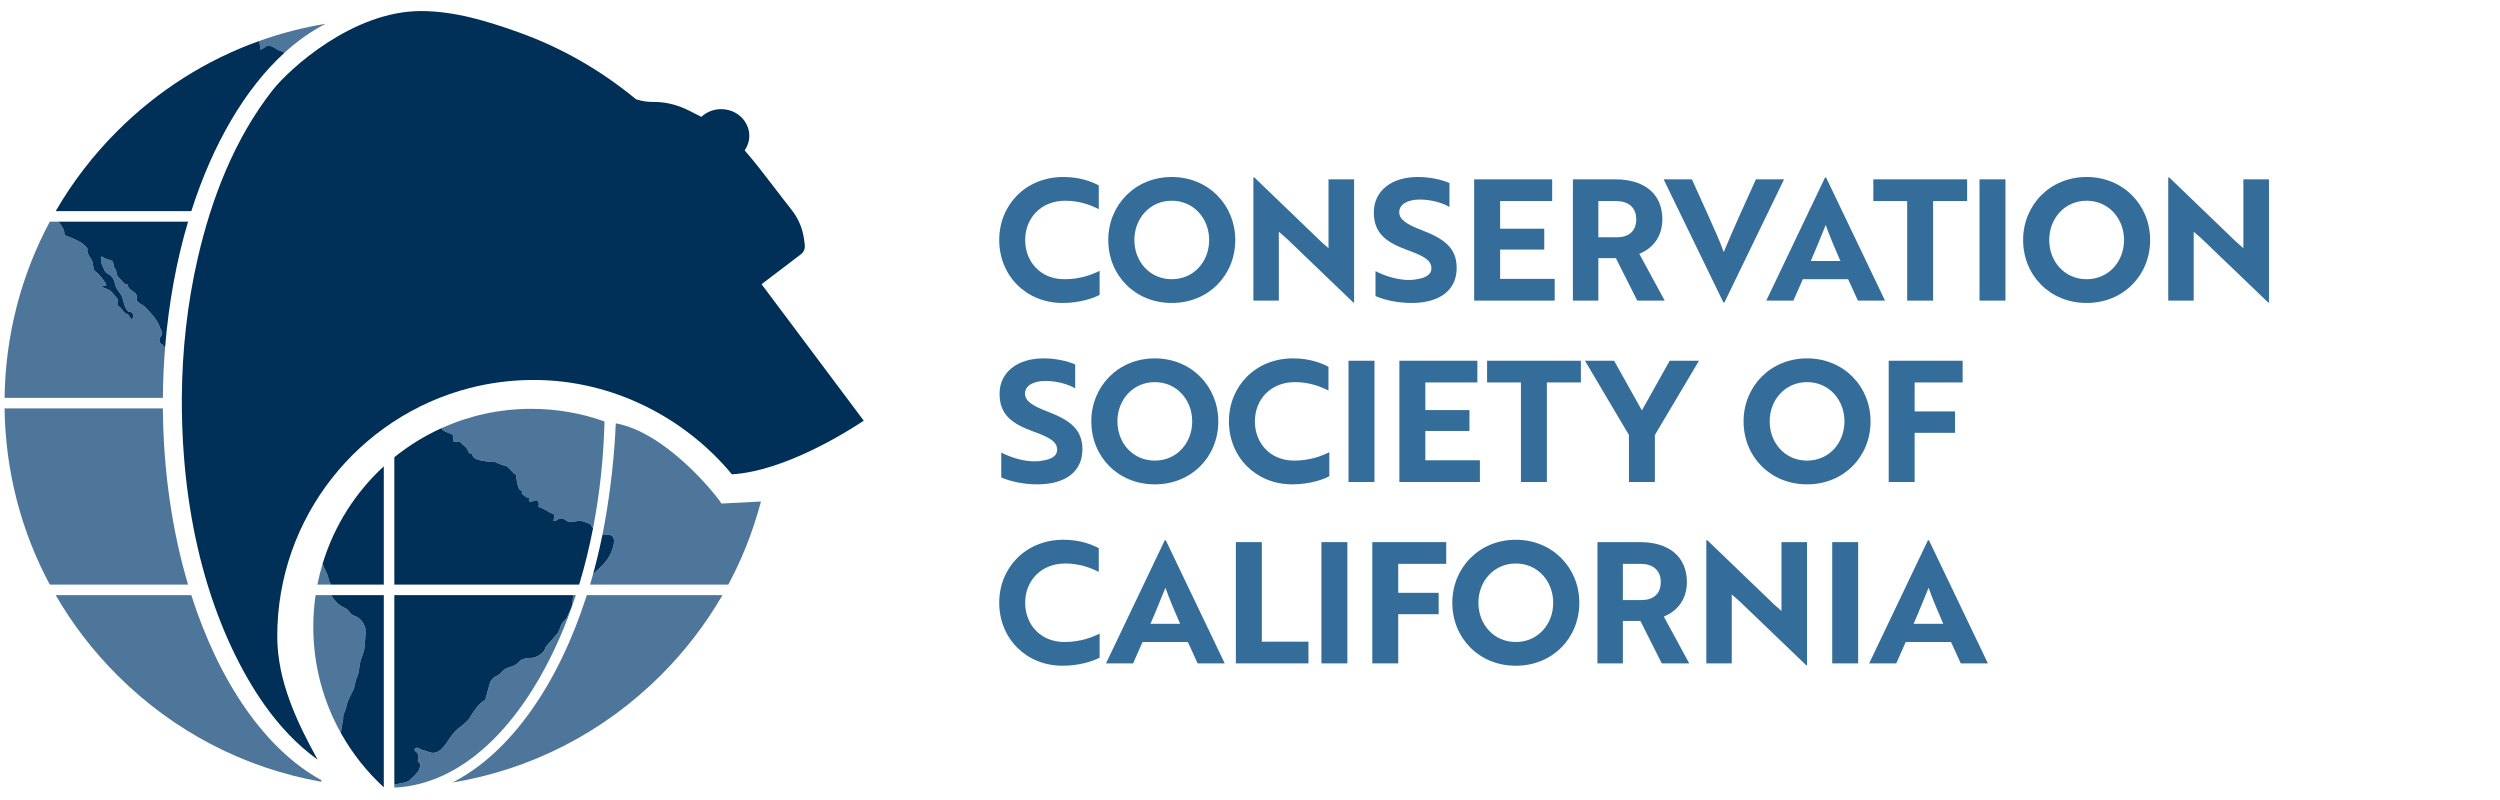
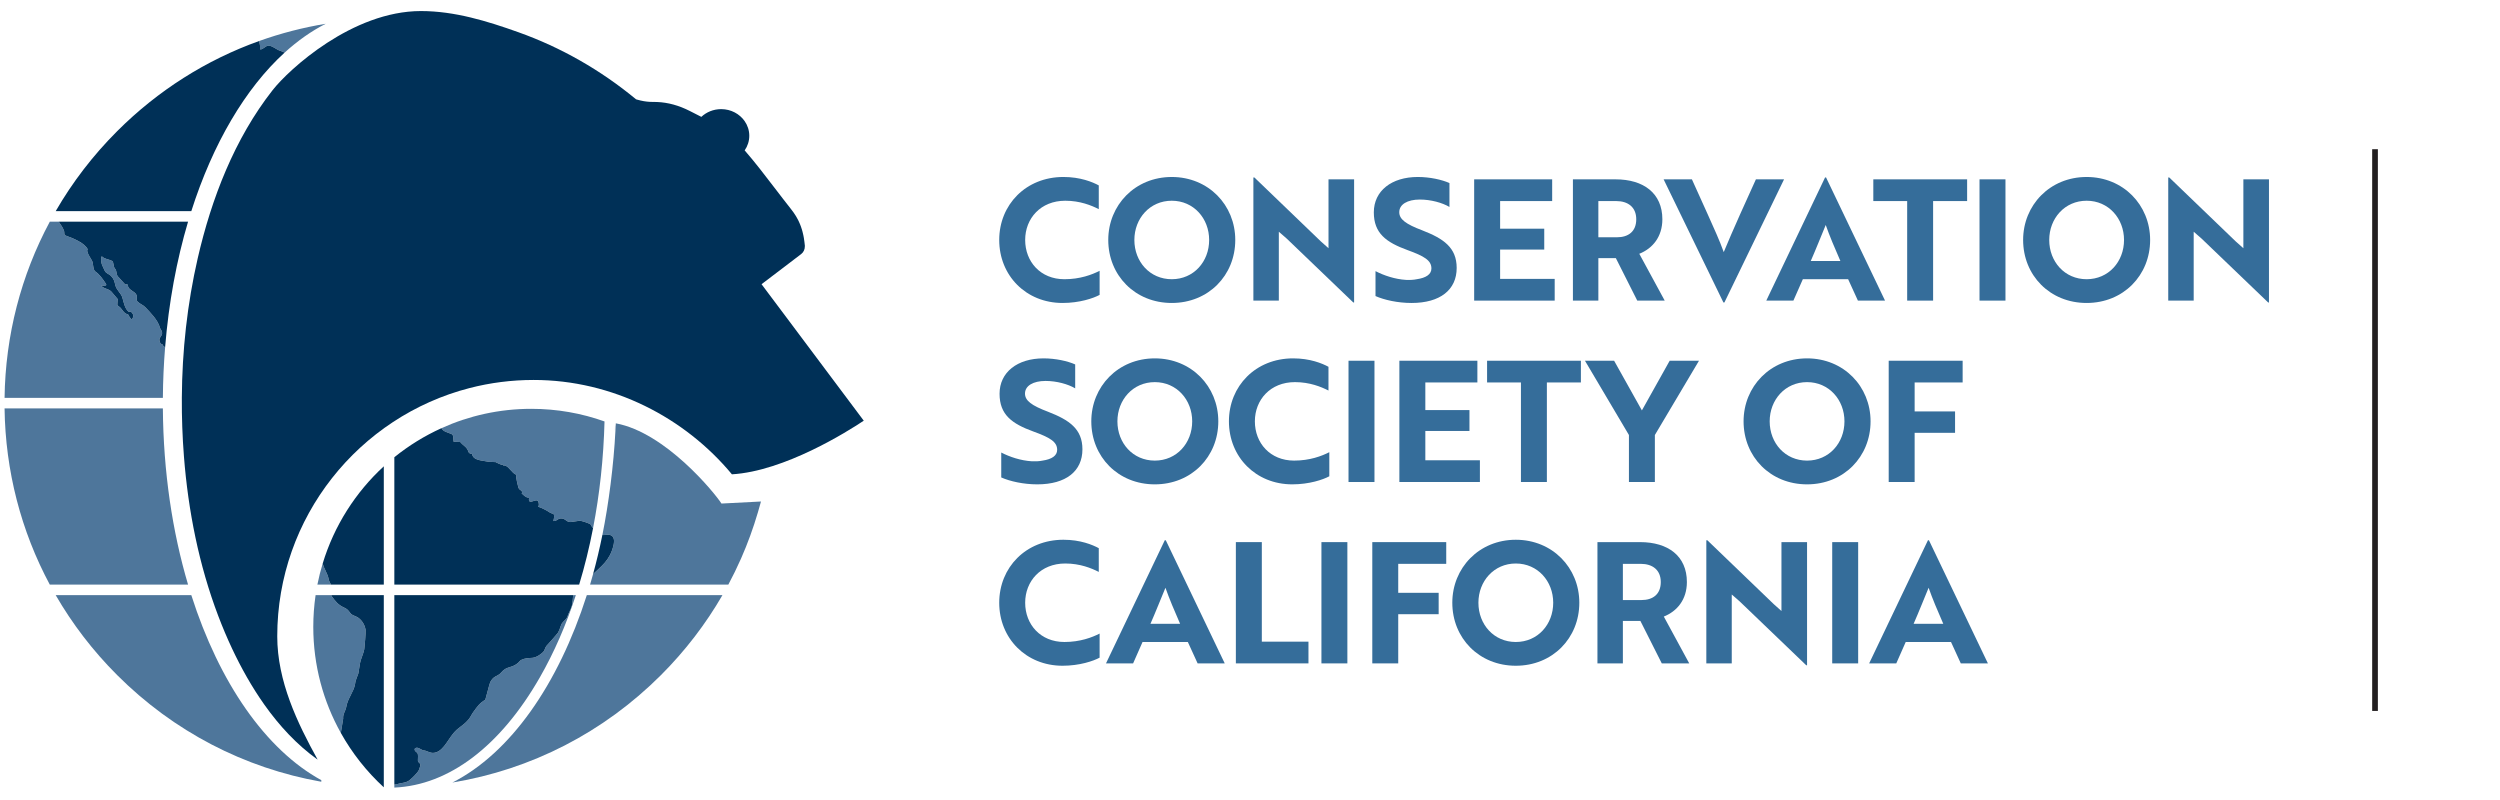
<svg xmlns="http://www.w3.org/2000/svg" width="100%" height="100%" viewBox="0 0 913 292" version="1.1" xml:space="preserve" style="fill-rule:evenodd;clip-rule:evenodd;stroke-miterlimit:10;">
  <g id="Layer-1" transform="matrix(4.16667,0,0,4.16667,256.458,0)">
+     <g transform="matrix(0,1,1,0,171.232,37.694)">
+       <path d="M-24.616,-24.616L24.616,-24.616" style="fill:none;fill-rule:nonzero;stroke:rgb(35,31,32);stroke-width:0.5px;" />
+     </g>
    <g>
      <g transform="matrix(-0.995015,0.0997281,0.0997281,0.995015,-7.58362,37.726)">
        <path d="M0.024,-0.44C0.042,-0.303 0.063,-0.169 0.083,-0.031C0.063,-0.022 0.044,-0.009 0.024,0.001C0.003,-0.135 -0.018,-0.27 -0.037,-0.405C-0.017,-0.416 0.003,-0.429 0.024,-0.44" style="fill:rgb(228,229,233);fill-rule:nonzero;" />
      </g>
      <g transform="matrix(0.570119,0.821562,0.821562,-0.570119,-23.5572,55.3331)">
        <path d="M11.835,-6.192C14.831,0.118 15.787,7.186 14.52,14.197C13.987,17.149 13.079,19.973 11.835,22.617L5.057,12.851C10.094,6.3 12.606,-0.578 11.835,-6.192" style="fill:rgb(78,118,155);fill-rule:nonzero;" />
      </g>
      <g transform="matrix(1,0,0,1,-44.7823,68.5185)">
        <path d="M0,-16.357L-11.887,-16.357C-10.424,-13.827 -8.623,-11.471 -6.5,-9.35C-1.558,-4.407 4.65,-1.192 11.393,0C11.39,-0.036 11.391,-0.084 11.395,-0.138C6.515,-2.81 2.447,-8.686 0,-16.357" style="fill:rgb(78,118,155);fill-rule:nonzero;" />
      </g>
      <g transform="matrix(-1,0,0,1,-58.942,51.2383)">
        <path d="M-11.667,-15.442L2.208,-15.442C2.135,-9.967 0.766,-4.702 -1.756,0L-13.875,0C-12.5,-4.634 -11.709,-9.88 -11.667,-15.442" style="fill:rgb(78,118,155);fill-rule:nonzero;" />
      </g>
      <g transform="matrix(1,0,0,1,-47.0787,23.8567)">
        <path d="M0,6.59C-0.116,6.509 -0.203,6.426 -0.219,6.335C-0.401,6.32 -0.511,6.09 -0.5,5.913C-0.487,5.694 -0.276,5.589 -0.263,5.372C-0.248,5.111 -0.408,5.04 -0.44,4.899C-0.641,4.164 -1.297,3.544 -1.718,3.085C-1.909,2.876 -2.229,2.777 -2.421,2.57C-2.573,2.406 -2.418,2.218 -2.507,1.997C-2.666,1.635 -3.293,1.565 -3.263,1.098C-3.443,1.051 -3.421,1.033 -3.485,1.088C-3.733,0.824 -3.921,0.602 -4.13,0.382C-4.3,0.2 -4.216,-0.125 -4.387,-0.304C-4.558,-0.483 -4.489,-0.907 -4.644,-0.987C-4.976,-1.151 -5.301,-1.139 -5.547,-1.392C-5.612,-1.32 -5.601,-1.204 -5.605,-1.146C-5.634,-0.747 -5.451,-0.494 -5.311,-0.164C-5.188,0.127 -4.924,0.138 -4.735,0.339C-4.47,0.619 -4.442,0.814 -4.363,1.145C-4.25,1.594 -3.858,1.828 -3.742,2.242C-3.61,2.717 -3.519,3.229 -3.169,3.486C-2.996,3.341 -2.774,3.688 -2.784,3.843C-2.79,3.942 -2.882,4.132 -2.943,4.128C-2.983,4.125 -3.233,3.771 -3.25,3.69C-3.613,3.665 -3.781,3.192 -3.995,3.045C-4.111,2.959 -4.133,2.957 -4.188,2.858C-4.177,2.691 -4.167,2.523 -4.156,2.356C-4.364,2.131 -4.514,1.91 -4.704,1.708C-4.97,1.424 -5.417,1.461 -5.602,1.166C-5.5,1.171 -5.027,1.262 -5.188,1.015C-5.46,0.598 -5.765,0.177 -6.104,-0.048C-6.333,-0.2 -6.282,-0.728 -6.386,-0.958C-6.544,-1.303 -6.716,-1.419 -6.825,-1.857C-6.822,-1.901 -6.818,-1.944 -6.815,-1.988C-6.802,-1.987 -6.788,-1.987 -6.774,-1.987C-7.035,-2.558 -8.029,-2.96 -8.729,-3.215C-8.885,-3.269 -8.808,-3.475 -8.856,-3.621C-8.976,-3.963 -9.183,-4.183 -9.327,-4.426L-10.106,-4.426C-12.629,0.277 -13.998,5.541 -14.071,11.016L-0.196,11.016C-0.185,9.515 -0.117,8.039 0,6.59" style="fill:rgb(78,118,155);fill-rule:nonzero;" />
      </g>
      <g transform="matrix(1,0,0,1,-38.0069,2.6909)">
        <path d="M0,1.309C0.272,1.3 0.71,1.641 0.864,1.7C1.047,1.771 1.228,1.844 1.407,1.917C2.546,0.88 3.75,0.03 5.006,-0.608C3.01,-0.279 1.06,0.227 -0.826,0.902C-0.76,1.178 -0.728,1.458 -0.736,1.646C-0.441,1.636 -0.293,1.319 0,1.309" style="fill:rgb(78,118,155);fill-rule:nonzero;" />
      </g>
      <g transform="matrix(1,0,0,1,-30.1881,62.2846)">
        <path d="M0,-8.168C-0.268,-8.339 -0.487,-8.315 -0.669,-8.565C-0.867,-8.84 -0.972,-8.935 -1.231,-9.044C-1.75,-9.284 -1.982,-9.609 -2.285,-10.023C-2.308,-10.055 -2.322,-10.089 -2.333,-10.123L-3.701,-10.123C-3.833,-9.215 -3.903,-8.288 -3.903,-7.343C-3.903,-3.967 -3.025,-0.797 -1.489,1.955C-1.419,1.535 -1.35,1.116 -1.282,0.697C-1.324,0.307 -1.074,0.027 -1.015,-0.312C-0.878,-1.115 -0.363,-1.61 -0.241,-2.331C-0.229,-2.395 -0.219,-2.458 -0.208,-2.522C-0.183,-2.671 -0.027,-3.044 0.046,-3.254C0.098,-3.564 0.149,-3.874 0.2,-4.184C0.249,-4.482 0.512,-5.041 0.566,-5.38C0.602,-5.593 0.703,-6.851 0.681,-7.088C0.585,-7.609 0.321,-7.949 0,-8.168" style="fill:rgb(78,118,155);fill-rule:nonzero;" />
      </g>
      <g transform="matrix(1,0,0,1,-22.0108,44.1003)">
        <path d="M0,-6.074C0.263,-5.979 0.166,-5.663 0.219,-5.383C0.415,-5.374 0.61,-5.365 0.806,-5.356C1.157,-4.934 1.354,-4.991 1.542,-4.454C1.574,-4.366 1.735,-4.316 1.841,-4.311C1.915,-3.712 2.799,-3.744 3.352,-3.617C3.533,-3.611 3.715,-3.605 3.896,-3.599C4.034,-3.533 4.348,-3.352 4.558,-3.346C4.556,-3.333 4.554,-3.319 4.553,-3.305C4.594,-3.304 4.636,-3.303 4.677,-3.302C5.015,-3.291 5.357,-2.589 5.701,-2.494C5.666,-2.245 5.84,-1.57 5.91,-1.338C5.983,-1.128 6.253,-1.123 6.221,-0.914C6.207,-0.9 6.191,-0.886 6.177,-0.872C6.352,-0.684 6.557,-0.497 6.833,-0.45C6.726,0.149 7.289,-0.28 7.51,-0.243C7.686,-0.214 7.711,0.123 7.679,0.214C7.668,0.244 7.651,0.279 7.631,0.315C8.004,0.425 8.473,0.699 8.665,0.829C8.812,0.932 9.007,0.889 9.018,1.055C9.047,1.24 8.999,1.384 8.964,1.568C9.013,1.568 9.062,1.567 9.111,1.567C9.313,1.485 9.424,1.339 9.611,1.337C10.048,1.333 10.067,1.663 10.484,1.656C10.754,1.617 11.024,1.577 11.295,1.536C11.674,1.613 12,1.747 12.208,1.843C12.25,1.942 12.336,2.067 12.441,2.193C13.021,-0.794 13.362,-3.936 13.446,-7.161C11.441,-7.877 9.281,-8.267 7.029,-8.267C4.222,-8.267 1.558,-7.66 -0.842,-6.574C-0.718,-6.28 -0.297,-6.196 0,-6.074" style="fill:rgb(78,118,155);fill-rule:nonzero;" />
      </g>
      <g transform="matrix(1,0,0,1,-14.2286,61.8297)">
        <path d="M0,-2.467C1.246,-4.642 2.3,-7.063 3.151,-9.668L2.922,-9.668C2.872,-9.376 2.883,-9.043 2.808,-8.762C2.711,-8.398 2.483,-8.049 2.411,-7.786C2.384,-7.685 2.282,-7.598 2.247,-7.537C2.14,-7.43 1.905,-7.213 1.86,-7.051C1.805,-6.848 1.631,-6.436 1.57,-6.354C1.144,-5.864 0.987,-5.652 0.579,-5.223C0.467,-5.097 0.416,-4.852 0.353,-4.769C0.167,-4.514 -0.323,-4.196 -0.651,-4.172C-1.02,-4.146 -1.306,-4.149 -1.633,-3.988C-1.767,-3.916 -1.815,-3.813 -1.89,-3.748C-2.487,-3.225 -2.891,-3.486 -3.389,-2.892C-3.617,-2.612 -3.864,-2.599 -4.059,-2.427C-4.379,-2.146 -4.417,-1.855 -4.524,-1.46C-4.612,-1.136 -4.7,-0.812 -4.79,-0.488C-5.223,-0.26 -5.505,0.101 -5.811,0.55L-5.805,0.529C-6.009,0.806 -6.03,0.949 -6.253,1.228C-6.741,1.806 -7.125,1.886 -7.582,2.439C-8.116,3.082 -8.543,4.135 -9.365,4.16C-9.651,4.169 -9.99,3.948 -10.117,3.95C-10.367,3.954 -10.536,3.704 -10.806,3.706C-10.859,3.706 -10.959,3.748 -10.975,3.813C-11.022,4.003 -10.779,4.104 -10.742,4.166C-10.642,4.334 -10.701,4.565 -10.695,4.815C-10.702,5.048 -10.419,5.043 -10.479,5.27C-10.547,5.526 -10.583,5.663 -10.714,5.832C-10.952,6.131 -11.11,6.265 -11.34,6.48C-11.73,6.841 -12.068,6.741 -12.527,6.91C-12.596,6.932 -12.675,6.937 -12.759,6.934L-12.759,7.201C-7.978,6.995 -3.462,3.58 0,-2.467" style="fill:rgb(78,118,155);fill-rule:nonzero;" />
      </g>
      <g transform="matrix(1,0,0,1,-33.731,49.3832)">
        <path d="M0,1.855L1.191,1.855C1.118,1.699 1.013,1.556 0.987,1.377C0.895,0.869 0.566,0.459 0.467,0C0.282,0.606 0.124,1.225 0,1.855" style="fill:rgb(78,118,155);fill-rule:nonzero;" />
      </g>
      <g transform="matrix(1,0,0,1,1.6845,44.2077)">
        <path d="M0,-0.073C-0.555,-0.958 -4.891,-6.301 -9.26,-7.104C-9.263,-7.033 -9.268,-6.959 -9.271,-6.888C-9.277,-6.753 -9.285,-6.615 -9.292,-6.478C-9.448,-3.428 -9.887,-0.032 -10.438,2.687C-10.206,2.713 -10.01,2.62 -9.767,2.679C-9.379,2.786 -9.372,3.201 -9.471,3.621C-9.786,4.93 -10.559,5.427 -11.255,6.118C-11.339,6.425 -11.426,6.729 -11.515,7.031L0.603,7.031C1.004,6.282 1.375,5.52 1.718,4.745C2.297,3.432 2.787,2.082 3.193,0.703C3.287,0.386 3.38,0.069 3.464,-0.252L0,-0.073Z" style="fill:rgb(78,118,155);fill-rule:nonzero;" />
      </g>
      <g transform="matrix(-0.917731,-0.397203,-0.397203,0.917731,-9.80056,49.9093)">
        <path d="M-0.376,-3.456C-0.129,-3.414 0.013,-3.252 0.237,-3.183C-0.011,-2.011 -0.216,-0.851 -0.376,0.29C-0.741,-0.619 -1.252,-1.383 -1.022,-2.709C-0.947,-3.135 -0.775,-3.512 -0.376,-3.456" style="fill:rgb(0,48,87);fill-rule:nonzero;" />
      </g>
      <g transform="matrix(1,0,0,1,-56.4058,30.447)">
        <path d="M0,-11.016C0.144,-10.773 0.352,-10.554 0.471,-10.212C0.52,-10.066 0.442,-9.86 0.598,-9.806C1.298,-9.55 2.292,-9.149 2.553,-8.577C2.539,-8.578 2.525,-8.578 2.512,-8.578C2.509,-8.535 2.505,-8.491 2.502,-8.447C2.611,-8.009 2.783,-7.893 2.941,-7.549C3.045,-7.318 2.994,-6.79 3.224,-6.639C3.563,-6.413 3.867,-5.993 4.139,-5.576C4.3,-5.329 3.827,-5.42 3.726,-5.425C3.91,-5.13 4.357,-5.166 4.623,-4.882C4.813,-4.68 4.963,-4.46 5.171,-4.235C5.16,-4.067 5.15,-3.9 5.139,-3.732C5.194,-3.633 5.216,-3.632 5.333,-3.546C5.546,-3.398 5.714,-2.925 6.078,-2.901C6.094,-2.819 6.344,-2.465 6.384,-2.462C6.445,-2.458 6.538,-2.648 6.543,-2.747C6.553,-2.902 6.331,-3.249 6.158,-3.104C5.809,-3.362 5.717,-3.873 5.585,-4.348C5.469,-4.763 5.077,-4.996 4.964,-5.446C4.885,-5.776 4.857,-5.972 4.592,-6.252C4.403,-6.453 4.139,-6.464 4.016,-6.755C3.876,-7.085 3.693,-7.337 3.722,-7.736C3.727,-7.794 3.715,-7.91 3.78,-7.983C4.026,-7.729 4.351,-7.741 4.683,-7.577C4.838,-7.497 4.769,-7.074 4.94,-6.894C5.111,-6.716 5.027,-6.39 5.197,-6.208C5.406,-5.988 5.594,-5.766 5.842,-5.502C5.906,-5.557 5.884,-5.539 6.064,-5.492C6.034,-5.026 6.662,-4.955 6.82,-4.594C6.909,-4.372 6.754,-4.184 6.906,-4.02C7.098,-3.813 7.418,-3.714 7.609,-3.505C8.03,-3.046 8.686,-2.426 8.887,-1.691C8.919,-1.551 9.08,-1.479 9.064,-1.219C9.051,-1.002 8.84,-0.896 8.827,-0.678C8.816,-0.5 8.926,-0.27 9.108,-0.256C9.125,-0.164 9.211,-0.081 9.327,0C9.644,-3.921 10.335,-7.632 11.339,-11.016L0,-11.016Z" style="fill:rgb(0,48,87);fill-rule:nonzero;" />
      </g>
      <g transform="matrix(1,0,0,1,-36.6002,17.4928)">
        <path d="M0,-12.885C-0.179,-12.958 -0.36,-13.031 -0.543,-13.102C-0.697,-13.161 -1.134,-13.502 -1.407,-13.493C-1.7,-13.483 -1.848,-13.166 -2.143,-13.156C-2.135,-13.344 -2.167,-13.624 -2.233,-13.9C-6.861,-12.244 -11.104,-9.571 -14.683,-5.992C-16.804,-3.871 -18.606,-1.515 -20.069,1.015L-8.182,1.015C-6.295,-4.901 -3.444,-9.75 0,-12.885" style="fill:rgb(0,48,87);fill-rule:nonzero;" />
      </g>
      <g transform="matrix(1,0,0,1,-9.8023,42.8207)">
        <path d="M0,3.123C-0.208,3.026 -0.535,2.893 -0.914,2.816C-1.184,2.856 -1.455,2.896 -1.725,2.936C-2.141,2.942 -2.16,2.612 -2.597,2.617C-2.785,2.619 -2.896,2.764 -3.098,2.846C-3.146,2.847 -3.195,2.847 -3.244,2.847C-3.21,2.664 -3.162,2.52 -3.19,2.334C-3.201,2.168 -3.396,2.211 -3.544,2.108C-3.735,1.978 -4.205,1.704 -4.577,1.594C-4.557,1.558 -4.54,1.524 -4.529,1.494C-4.498,1.403 -4.522,1.066 -4.699,1.037C-4.919,1 -5.483,1.429 -5.376,0.829C-5.651,0.782 -5.857,0.596 -6.032,0.408C-6.017,0.394 -6.002,0.38 -5.988,0.365C-5.956,0.156 -6.226,0.152 -6.299,-0.059C-6.368,-0.291 -6.543,-0.965 -6.508,-1.215C-6.851,-1.31 -7.194,-2.012 -7.531,-2.022C-7.573,-2.023 -7.614,-2.024 -7.656,-2.026C-7.654,-2.04 -7.652,-2.053 -7.65,-2.066C-7.861,-2.073 -8.174,-2.253 -8.312,-2.319C-8.494,-2.325 -8.675,-2.331 -8.857,-2.337C-9.41,-2.464 -10.294,-2.432 -10.368,-3.032C-10.473,-3.036 -10.634,-3.087 -10.667,-3.174C-10.855,-3.712 -11.051,-3.655 -11.403,-4.076C-11.599,-4.085 -11.794,-4.094 -11.989,-4.104C-12.043,-4.383 -11.945,-4.7 -12.208,-4.794C-12.505,-4.916 -12.926,-5.001 -13.051,-5.294C-14.54,-4.619 -15.929,-3.761 -17.185,-2.745L-17.185,8.417L-0.985,8.417C-0.503,6.829 -0.097,5.176 0.233,3.473C0.127,3.346 0.041,3.221 0,3.123" style="fill:rgb(0,48,87);fill-rule:nonzero;" />
      </g>
      <g transform="matrix(1,0,0,1,-26.9874,52.1641)">
        <path d="M0,16.6C0.083,16.603 0.163,16.598 0.231,16.576C0.69,16.407 1.029,16.506 1.418,16.146C1.649,15.931 1.807,15.796 2.045,15.497C2.176,15.329 2.212,15.192 2.279,14.936C2.34,14.708 2.057,14.713 2.064,14.481C2.058,14.231 2.117,13.999 2.017,13.831C1.979,13.77 1.737,13.668 1.784,13.479C1.8,13.413 1.899,13.371 1.953,13.371C2.223,13.37 2.392,13.62 2.642,13.616C2.769,13.614 3.107,13.834 3.394,13.826C4.216,13.8 4.643,12.747 5.177,12.105C5.634,11.551 6.018,11.472 6.505,10.894C6.729,10.615 6.75,10.472 6.954,10.195L6.948,10.215C7.254,9.767 7.536,9.406 7.969,9.178C8.059,8.854 8.147,8.53 8.235,8.205C8.341,7.811 8.38,7.52 8.7,7.239C8.895,7.067 9.142,7.054 9.37,6.774C9.868,6.18 10.271,6.441 10.869,5.917C10.944,5.853 10.992,5.749 11.125,5.677C11.453,5.517 11.739,5.52 12.107,5.494C12.436,5.47 12.926,5.152 13.112,4.897C13.175,4.814 13.226,4.569 13.338,4.443C13.746,4.014 13.903,3.802 14.329,3.312C14.39,3.23 14.564,2.817 14.619,2.615C14.664,2.453 14.898,2.236 15.006,2.128C15.041,2.068 15.143,1.981 15.17,1.88C15.242,1.617 15.47,1.267 15.566,0.904C15.642,0.622 15.63,0.29 15.681,-0.003L0,-0.003L0,16.6Z" style="fill:rgb(0,48,87);fill-rule:nonzero;" />
      </g>
      <g transform="matrix(1,0,0,1,-33.2642,42.7262)">
        <path d="M0,6.657C0.099,7.116 0.428,7.526 0.521,8.034C0.546,8.213 0.651,8.356 0.724,8.512L5.354,8.512L5.354,-1.855C2.875,0.425 1.003,3.352 0,6.657" style="fill:rgb(0,48,87);fill-rule:nonzero;" />
      </g>
      <g transform="matrix(1,0,0,1,-32.4727,68.9011)">
        <path d="M0,-16.64C0.303,-16.225 0.535,-15.9 1.054,-15.661C1.313,-15.551 1.418,-15.457 1.616,-15.182C1.798,-14.932 2.017,-14.956 2.285,-14.785C2.605,-14.565 2.87,-14.225 2.966,-13.705C2.988,-13.468 2.886,-12.209 2.851,-11.996C2.796,-11.658 2.533,-11.099 2.484,-10.8C2.434,-10.491 2.383,-10.18 2.331,-9.87C2.258,-9.661 2.102,-9.287 2.076,-9.139C2.066,-9.075 2.055,-9.011 2.044,-8.948C1.922,-8.227 1.406,-7.732 1.27,-6.928C1.211,-6.589 0.961,-6.31 1.003,-5.919C0.935,-5.5 0.866,-5.081 0.796,-4.661C1.792,-2.879 3.063,-1.273 4.554,0.1C4.557,0.094 4.56,0.089 4.562,0.085L4.562,-16.74L-0.048,-16.74C-0.038,-16.705 -0.023,-16.672 0,-16.64" style="fill:rgb(0,48,87);fill-rule:nonzero;" />
      </g>
      <g transform="matrix(1,0,0,1,10.3066,35.8168)">
        <path d="M0,-4.085L-3.197,-8.356L-4.431,-10.002L-4.595,-10.221L-5.108,-10.907L-4.886,-11.076L-2.582,-12.828L-2.315,-13.031L-2.306,-13.039L-1.634,-13.55C-1.425,-13.709 -1.31,-13.964 -1.314,-14.229C-1.315,-14.245 -1.312,-14.261 -1.312,-14.277C-1.315,-14.315 -1.321,-14.348 -1.324,-14.385C-1.333,-14.474 -1.344,-14.559 -1.354,-14.643C-1.368,-14.754 -1.383,-14.864 -1.401,-14.968C-1.414,-15.048 -1.43,-15.125 -1.445,-15.201C-1.466,-15.299 -1.488,-15.396 -1.513,-15.488C-1.531,-15.559 -1.55,-15.628 -1.57,-15.695C-1.597,-15.784 -1.626,-15.869 -1.655,-15.952C-1.678,-16.014 -1.699,-16.076 -1.724,-16.135C-1.756,-16.215 -1.79,-16.293 -1.825,-16.368C-1.851,-16.421 -1.874,-16.476 -1.9,-16.526C-1.938,-16.602 -1.979,-16.674 -2.02,-16.745C-2.045,-16.79 -2.069,-16.835 -2.096,-16.878C-2.143,-16.954 -2.19,-17.026 -2.239,-17.097C-2.262,-17.13 -2.283,-17.165 -2.306,-17.197C-2.378,-17.297 -2.451,-17.395 -2.525,-17.489C-3.009,-18.1 -3.483,-18.721 -3.942,-19.321L-3.973,-19.36C-4.818,-20.467 -5.691,-21.604 -6.588,-22.637C-6.332,-23.004 -6.183,-23.444 -6.183,-23.917C-6.183,-24.392 -6.333,-24.833 -6.59,-25.201C-7.03,-25.834 -7.788,-26.252 -8.648,-26.252C-9.326,-26.252 -9.939,-25.993 -10.385,-25.574L-11.396,-26.089C-12.354,-26.576 -13.293,-26.834 -14.264,-26.877C-14.389,-26.883 -14.517,-26.886 -14.645,-26.884C-14.721,-26.884 -14.796,-26.885 -14.873,-26.888C-15.234,-26.905 -15.599,-26.967 -15.988,-27.078L-16.108,-27.112C-19.209,-29.679 -22.691,-31.662 -26.424,-32.994C-29.154,-33.967 -32.007,-34.848 -34.964,-34.848C-40.972,-34.848 -46.533,-29.739 -47.962,-27.916C-51.304,-23.654 -53.32,-18.421 -54.526,-13.183C-55.446,-9.182 -55.894,-5.068 -55.919,-0.957C-55.93,0.765 -55.868,2.487 -55.734,4.199C-55.362,8.946 -54.422,13.708 -52.725,18.174C-52.358,19.139 -51.958,20.091 -51.518,21.026C-50.726,22.709 -49.789,24.388 -48.687,25.945C-47.381,27.791 -45.837,29.461 -44.017,30.763C-45.796,27.547 -47.556,23.882 -47.556,19.954C-47.556,9.5 -40.38,0.692 -30.697,-1.805C-28.903,-2.268 -27.024,-2.514 -25.088,-2.514C-18.145,-2.514 -11.829,0.791 -7.705,5.756C-3.095,5.483 2.427,2.004 3.85,1.056L0,-4.085Z" style="fill:rgb(0,48,87);fill-rule:nonzero;" />
      </g>
    </g>
    <g>
      <g transform="matrix(0.791735,0,0,0.791735,34.7555,23.7345)">
        <path d="M0,-6.824C-0.803,-7.234 -2.07,-7.756 -3.711,-7.756C-6.434,-7.756 -8.148,-5.798 -8.148,-3.411C-8.148,-1.006 -6.452,0.933 -3.805,0.933C-2.07,0.933 -0.746,0.429 0.093,0.001L0.093,2.667C-0.598,3.04 -2.126,3.562 -4.01,3.562C-8.056,3.562 -11.021,0.523 -11.021,-3.411C-11.021,-7.327 -8.056,-10.386 -3.916,-10.386C-2.033,-10.386 -0.69,-9.826 0,-9.453L0,-6.824Z" style="fill:rgb(53,109,154);fill-rule:nonzero;" />
      </g>
      <g transform="matrix(0.791735,0,0,0.791735,41.152,17.5937)">
        <path d="M0,8.689C2.425,8.689 4.14,6.75 4.14,4.345C4.14,1.958 2.425,0 0,0C-2.424,0 -4.139,1.958 -4.139,4.345C-4.139,6.75 -2.424,8.689 0,8.689M0,-2.629C4.047,-2.629 7.031,0.466 7.031,4.345C7.031,8.26 4.065,11.318 0,11.318C-4.064,11.318 -7.029,8.26 -7.029,4.345C-7.029,0.485 -4.064,-2.629 0,-2.629" style="fill:rgb(53,109,154);fill-rule:nonzero;" />
      </g>
      <g transform="matrix(0.791735,0,0,0.791735,57.0621,15.5568)">
        <path d="M0,13.835L-7.365,6.768L-8.242,6.003L-8.242,13.63L-11.059,13.63L-11.059,0L-10.945,0L-3.6,7.066L-2.742,7.831L-2.742,0.205L0.092,0.205L0.092,13.835L0,13.835Z" style="fill:rgb(53,109,154);fill-rule:nonzero;" />
      </g>
      <g transform="matrix(0.791735,0,0,0.791735,59.0106,16.1177)">
        <path d="M0,12.418L0,9.658C0.932,10.143 2.162,10.553 3.375,10.628C3.803,10.647 4.213,10.628 4.568,10.553C5.594,10.404 6.189,10.013 6.189,9.36C6.189,8.465 5.389,7.999 3.543,7.328C1.193,6.47 -0.187,5.481 -0.187,3.151C-0.187,0.764 1.789,-0.765 4.68,-0.765C6.023,-0.765 7.346,-0.467 8.186,-0.094L8.186,2.554C7.402,2.088 6.135,1.733 4.904,1.733C3.523,1.733 2.629,2.274 2.629,3.132C2.629,3.915 3.355,4.456 5.184,5.146C7.533,6.06 8.986,7.048 8.986,9.304C8.986,11.728 7.16,13.183 3.99,13.183C2.461,13.183 0.969,12.847 0,12.418" style="fill:rgb(53,109,154);fill-rule:nonzero;" />
      </g>
      <g transform="matrix(0.791735,0,0,0.791735,67.6578,15.719)">
        <path d="M0,13.425L0,0L8.635,0L8.635,2.405L2.873,2.405L2.873,5.463L7.758,5.463L7.758,7.775L2.873,7.775L2.873,11.02L8.914,11.02L8.914,13.425L0,13.425Z" style="fill:rgb(53,109,154);fill-rule:nonzero;" />
      </g>
      <g transform="matrix(0.791735,0,0,0.791735,78.5426,24.4439)">
        <path d="M0,-8.615L0,-4.606L2.051,-4.606C3.318,-4.606 4.195,-5.24 4.195,-6.601C4.195,-7.944 3.281,-8.615 1.977,-8.615L0,-8.615ZM1.902,-11.02C5.016,-11.02 7.086,-9.472 7.086,-6.601C7.086,-4.643 5.986,-3.357 4.531,-2.779L7.346,2.405L4.307,2.405L1.939,-2.294L0,-2.294L0,2.405L-2.816,2.405L-2.816,-11.02L1.902,-11.02Z" style="fill:rgb(53,109,154);fill-rule:nonzero;" />
      </g>
      <g transform="matrix(0.791735,0,0,0.791735,89.5913,15.7191)">
        <path d="M0,13.63L-0.111,13.63L-6.73,0L-3.598,0L-1.846,3.878C-1.156,5.426 -0.541,6.75 -0.074,8.055C0.316,7.104 1.137,5.202 1.734,3.878L3.486,0L6.602,0L0,13.63Z" style="fill:rgb(53,109,154);fill-rule:nonzero;" />
      </g>
      <g transform="matrix(0.791735,0,0,0.791735,99.7571,19.0254)">
        <path d="M0,4.867C-0.615,3.469 -1.213,2.052 -1.623,0.877C-2.014,1.809 -2.723,3.599 -3.283,4.867L0,4.867ZM-1.697,-4.382L-1.586,-4.382L4.941,9.249L1.939,9.249L0.857,6.881L-4.158,6.881L-5.203,9.249L-8.205,9.249L-1.697,-4.382Z" style="fill:rgb(53,109,154);fill-rule:nonzero;" />
      </g>
      <g transform="matrix(0.791735,0,0,0.791735,107.883,24.4439)">
        <path d="M0,-8.615L0,2.405L-2.871,2.405L-2.871,-8.615L-6.619,-8.615L-6.619,-11.02L3.766,-11.02L3.766,-8.615L0,-8.615Z" style="fill:rgb(53,109,154);fill-rule:nonzero;" />
      </g>
      <g transform="matrix(0.791735,0,0,0.791735,-197.301,-306.242)">
        <rect x="390.6" y="406.652" width="2.873" height="13.425" style="fill:rgb(53,109,154);" />
      </g>
      <g transform="matrix(0.791735,0,0,0.791735,121.338,17.5937)">
        <path d="M0,8.689C2.426,8.689 4.141,6.75 4.141,4.345C4.141,1.958 2.426,0 0,0C-2.424,0 -4.139,1.958 -4.139,4.345C-4.139,6.75 -2.424,8.689 0,8.689M0,-2.629C4.047,-2.629 7.031,0.466 7.031,4.345C7.031,8.26 4.066,11.318 0,11.318C-4.064,11.318 -7.029,8.26 -7.029,4.345C-7.029,0.485 -4.064,-2.629 0,-2.629" style="fill:rgb(53,109,154);fill-rule:nonzero;" />
      </g>
      <g transform="matrix(0.791735,0,0,0.791735,137.248,15.5568)">
        <path d="M0,13.835L-7.365,6.768L-8.242,6.003L-8.242,13.63L-11.059,13.63L-11.059,0L-10.945,0L-3.6,7.066L-2.742,7.831L-2.742,0.205L0.092,0.205L0.092,13.835L0,13.835Z" style="fill:rgb(53,109,154);fill-rule:nonzero;" />
      </g>
      <g transform="matrix(0.791735,0,0,0.791735,26.2073,32.0162)">
        <path d="M0,12.417L0,9.658C0.933,10.143 2.163,10.553 3.375,10.627C3.804,10.646 4.214,10.627 4.568,10.553C5.594,10.403 6.19,10.012 6.19,9.359C6.19,8.465 5.389,7.998 3.543,7.327C1.193,6.47 -0.187,5.481 -0.187,3.151C-0.187,0.764 1.79,-0.765 4.681,-0.765C6.023,-0.765 7.347,-0.467 8.186,-0.094L8.186,2.554C7.402,2.088 6.135,1.734 4.904,1.734C3.524,1.734 2.629,2.274 2.629,3.132C2.629,3.916 3.356,4.456 5.184,5.146C7.533,6.059 8.987,7.047 8.987,9.304C8.987,11.728 7.16,13.182 3.99,13.182C2.462,13.182 0.97,12.847 0,12.417" style="fill:rgb(53,109,154);fill-rule:nonzero;" />
      </g>
      <g transform="matrix(0.791735,0,0,0.791735,39.666,33.4918)">
        <path d="M0,8.689C2.425,8.689 4.14,6.75 4.14,4.344C4.14,1.958 2.425,0.001 0,0.001C-2.424,0.001 -4.139,1.958 -4.139,4.344C-4.139,6.75 -2.424,8.689 0,8.689M0,-2.629C4.047,-2.629 7.03,0.467 7.03,4.344C7.03,8.26 4.065,11.318 0,11.318C-4.064,11.318 -7.029,8.26 -7.029,4.344C-7.029,0.485 -4.064,-2.629 0,-2.629" style="fill:rgb(53,109,154);fill-rule:nonzero;" />
      </g>
      <g transform="matrix(0.791735,0,0,0.791735,54.8879,39.6322)">
        <path d="M0,-6.823C-0.803,-7.233 -2.07,-7.755 -3.711,-7.755C-6.434,-7.755 -8.148,-5.798 -8.148,-3.411C-8.148,-1.006 -6.451,0.933 -3.805,0.933C-2.07,0.933 -0.746,0.43 0.094,0.001L0.094,2.668C-0.596,3.041 -2.125,3.562 -4.01,3.562C-8.055,3.562 -11.02,0.523 -11.02,-3.411C-11.02,-7.326 -8.055,-10.385 -3.916,-10.385C-2.033,-10.385 -0.689,-9.825 0,-9.452L0,-6.823Z" style="fill:rgb(53,109,154);fill-rule:nonzero;" />
      </g>
      <g transform="matrix(0.791735,0,0,0.791735,-197.301,-274.444)">
        <rect x="320.746" y="386.571" width="2.873" height="13.425" style="fill:rgb(53,109,154);" />
      </g>
      <g transform="matrix(0.791735,0,0,0.791735,61.1028,31.6171)">
        <path d="M0,13.425L0,0L8.635,0L8.635,2.405L2.873,2.405L2.873,5.463L7.758,5.463L7.758,7.776L2.873,7.776L2.873,11.02L8.914,11.02L8.914,13.425L0,13.425Z" style="fill:rgb(53,109,154);fill-rule:nonzero;" />
      </g>
      <g transform="matrix(0.791735,0,0,0.791735,74.0303,40.3424)">
        <path d="M0,-8.615L0,2.405L-2.871,2.405L-2.871,-8.615L-6.619,-8.615L-6.619,-11.02L3.766,-11.02L3.766,-8.615L0,-8.615Z" style="fill:rgb(53,109,154);fill-rule:nonzero;" />
      </g>
      <g transform="matrix(0.791735,0,0,0.791735,79.9235,42.2463)">
        <path d="M0,-13.425L3.076,-7.925L6.152,-13.425L9.396,-13.425L4.512,-5.202L4.512,0L1.641,0L1.641,-5.202L-3.227,-13.425L0,-13.425Z" style="fill:rgb(53,109,154);fill-rule:nonzero;" />
      </g>
      <g transform="matrix(0.791735,0,0,0.791735,96.836,33.4918)">
        <path d="M0,8.689C2.424,8.689 4.139,6.75 4.139,4.344C4.139,1.958 2.424,0.001 0,0.001C-2.424,0.001 -4.139,1.958 -4.139,4.344C-4.139,6.75 -2.424,8.689 0,8.689M0,-2.629C4.047,-2.629 7.029,0.467 7.029,4.344C7.029,8.26 4.064,11.318 0,11.318C-4.064,11.318 -7.029,8.26 -7.029,4.344C-7.029,0.485 -4.064,-2.629 0,-2.629" style="fill:rgb(53,109,154);fill-rule:nonzero;" />
      </g>
      <g transform="matrix(0.791735,0,0,0.791735,106.264,40.3424)">
        <path d="M0,-8.615L0,-5.408L4.475,-5.408L4.475,-3.04L0,-3.04L0,2.405L-2.871,2.405L-2.871,-11.02L5.314,-11.02L5.314,-8.615L0,-8.615Z" style="fill:rgb(53,109,154);fill-rule:nonzero;" />
      </g>
      <g transform="matrix(0.791735,0,0,0.791735,34.7555,55.5307)">
        <path d="M0,-6.824C-0.803,-7.234 -2.07,-7.757 -3.711,-7.757C-6.434,-7.757 -8.148,-5.799 -8.148,-3.412C-8.148,-1.007 -6.452,0.933 -3.805,0.933C-2.07,0.933 -0.746,0.43 0.093,-0L0.093,2.667C-0.598,3.04 -2.126,3.562 -4.01,3.562C-8.056,3.562 -11.021,0.523 -11.021,-3.412C-11.021,-7.327 -8.056,-10.386 -3.916,-10.386C-2.033,-10.386 -0.69,-9.826 0,-9.453L0,-6.824Z" style="fill:rgb(53,109,154);fill-rule:nonzero;" />
      </g>
      <g transform="matrix(0.791735,0,0,0.791735,41.8835,50.8217)">
        <path d="M0,4.867C-0.615,3.469 -1.212,2.052 -1.622,0.877C-2.014,1.809 -2.723,3.599 -3.282,4.867L0,4.867ZM-1.697,-4.382L-1.585,-4.382L4.941,9.249L1.939,9.249L0.857,6.881L-4.158,6.881L-5.202,9.249L-8.204,9.249L-1.697,-4.382Z" style="fill:rgb(53,109,154);fill-rule:nonzero;" />
      </g>
      <g transform="matrix(0.791735,0,0,0.791735,46.7711,47.5152)">
        <path d="M0,13.425L0,0L2.873,0L2.873,11.02L8.037,11.02L8.037,13.425L0,13.425Z" style="fill:rgb(53,109,154);fill-rule:nonzero;" />
      </g>
      <g transform="matrix(0.791735,0,0,0.791735,-197.301,-242.648)">
        <rect x="317.748" y="366.491" width="2.871" height="13.425" style="fill:rgb(53,109,154);" />
      </g>
      <g transform="matrix(0.791735,0,0,0.791735,61.0023,56.2405)">
        <path d="M0,-8.615L0,-5.408L4.475,-5.408L4.475,-3.04L0,-3.04L0,2.405L-2.871,2.405L-2.871,-11.02L5.314,-11.02L5.314,-8.615L0,-8.615Z" style="fill:rgb(53,109,154);fill-rule:nonzero;" />
      </g>
      <g transform="matrix(0.791735,0,0,0.791735,71.3072,49.3899)">
        <path d="M0,8.689C2.426,8.689 4.141,6.75 4.141,4.344C4.141,1.958 2.426,0 0,0C-2.424,0 -4.139,1.958 -4.139,4.344C-4.139,6.75 -2.424,8.689 0,8.689M0,-2.629C4.047,-2.629 7.031,0.466 7.031,4.344C7.031,8.26 4.066,11.318 0,11.318C-4.064,11.318 -7.029,8.26 -7.029,4.344C-7.029,0.485 -4.064,-2.629 0,-2.629" style="fill:rgb(53,109,154);fill-rule:nonzero;" />
      </g>
      <g transform="matrix(0.791735,0,0,0.791735,80.692,56.2405)">
        <path d="M0,-8.615L0,-4.606L2.051,-4.606C3.318,-4.606 4.195,-5.24 4.195,-6.601C4.195,-7.944 3.281,-8.615 1.977,-8.615L0,-8.615ZM1.902,-11.02C5.016,-11.02 7.086,-9.473 7.086,-6.601C7.086,-4.643 5.986,-3.357 4.531,-2.779L7.346,2.405L4.307,2.405L1.939,-2.295L0,-2.295L0,2.405L-2.816,2.405L-2.816,-11.02L1.902,-11.02Z" style="fill:rgb(53,109,154);fill-rule:nonzero;" />
      </g>
      <g transform="matrix(0.791735,0,0,0.791735,96.7603,47.3522)">
        <path d="M0,13.836L-7.365,6.769L-8.242,6.005L-8.242,13.631L-11.057,13.631L-11.057,0L-10.945,0L-3.598,7.067L-2.74,7.832L-2.74,0.206L0.094,0.206L0.094,13.836L0,13.836Z" style="fill:rgb(53,109,154);fill-rule:nonzero;" />
      </g>
      <g transform="matrix(0.791735,0,0,0.791735,-197.301,-242.648)">
        <rect x="374.293" y="366.491" width="2.873" height="13.425" style="fill:rgb(53,109,154);" />
      </g>
      <g transform="matrix(0.791735,0,0,0.791735,108.774,50.8217)">
        <path d="M0,4.867C-0.615,3.469 -1.213,2.052 -1.623,0.877C-2.014,1.809 -2.723,3.599 -3.283,4.867L0,4.867ZM-1.697,-4.382L-1.586,-4.382L4.941,9.249L1.939,9.249L0.857,6.881L-4.158,6.881L-5.203,9.249L-8.205,9.249L-1.697,-4.382Z" style="fill:rgb(53,109,154);fill-rule:nonzero;" />
      </g>
    </g>
  </g>
</svg>
